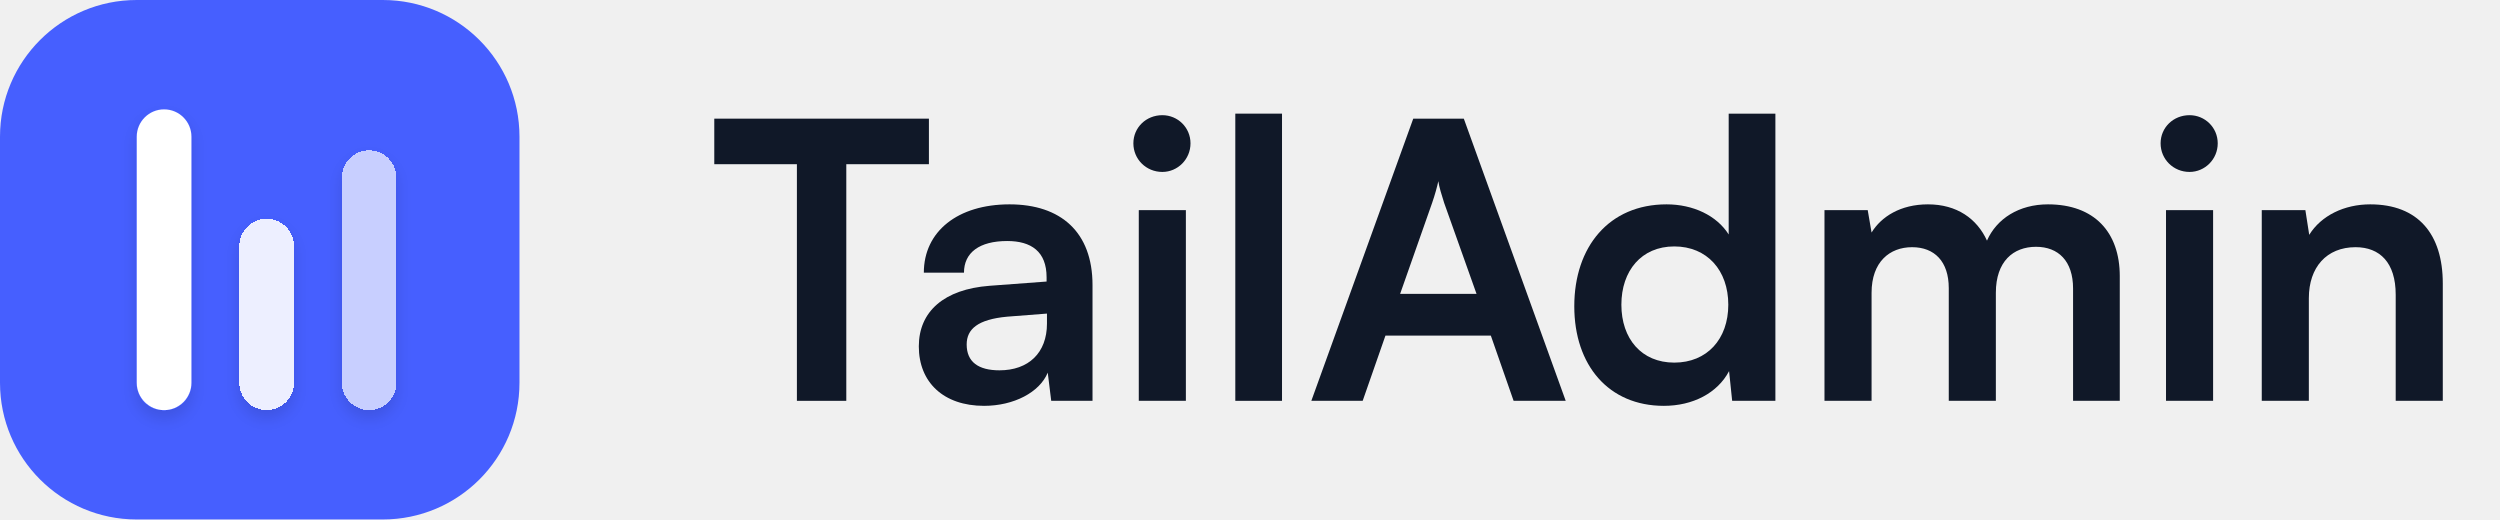
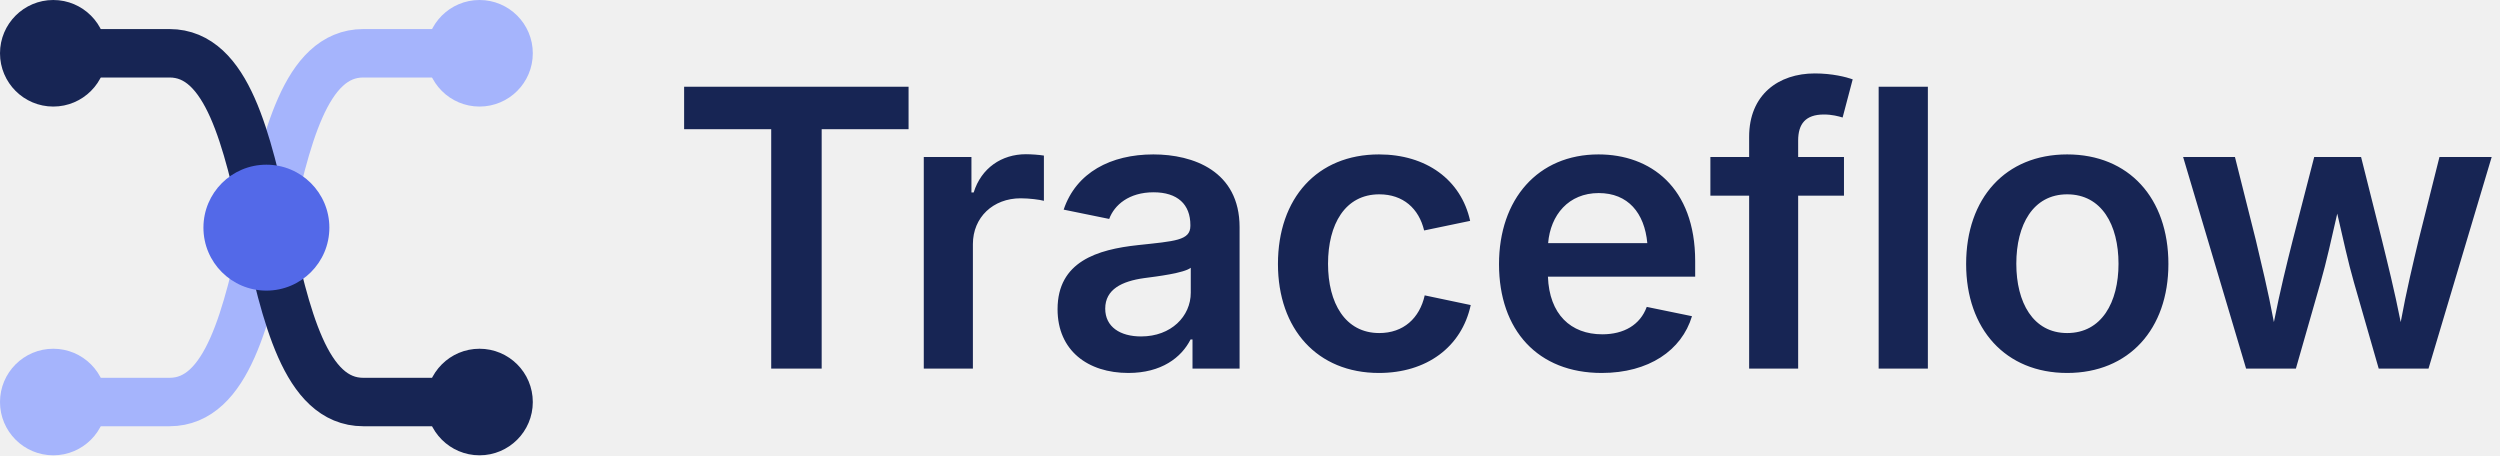
- <svg xmlns="http://www.w3.org/2000/svg" width="154" height="32" viewBox="0 0 154 32" fill="none">
-   <path d="M0 8.421C0 3.77 3.77 0 8.421 0H23.579C28.23 0 32 3.77 32 8.421V23.579C32 28.23 28.23 32 23.579 32H8.421C3.77 32 0 28.23 0 23.579V8.421Z" fill="#465FFF" />
-   <g filter="url(#filter0_d_1624_24907)">
-     <path d="M8.424 8.422C8.424 7.491 9.178 6.737 10.108 6.737V6.737C11.038 6.737 11.792 7.491 11.792 8.422V23.579C11.792 24.51 11.038 25.264 10.108 25.264V25.264C9.178 25.264 8.424 24.51 8.424 23.579V8.422Z" fill="white" />
-   </g>
-   <g filter="url(#filter1_d_1624_24907)">
-     <path d="M14.742 15.157C14.742 14.227 15.496 13.473 16.426 13.473V13.473C17.357 13.473 18.111 14.227 18.111 15.157V23.578C18.111 24.508 17.357 25.262 16.426 25.262V25.262C15.496 25.262 14.742 24.508 14.742 23.578V15.157Z" fill="white" fill-opacity="0.9" shape-rendering="crispEdges" />
-   </g>
-   <g filter="url(#filter2_d_1624_24907)">
-     <path d="M21.055 10.946C21.055 10.016 21.809 9.262 22.739 9.262V9.262C23.669 9.262 24.423 10.016 24.423 10.946V23.578C24.423 24.508 23.669 25.262 22.739 25.262V25.262C21.809 25.262 21.055 24.508 21.055 23.578V10.946Z" fill="white" fill-opacity="0.7" shape-rendering="crispEdges" />
-   </g>
-   <path d="M44 10.115H49.089V24.691H52.132V10.115H57.221V7.309H44V10.115Z" fill="#101828" />
-   <path d="M60.617 25C62.448 25 64.042 24.168 64.541 22.955L64.755 24.691H67.299V17.558C67.299 14.3 65.349 12.588 62.187 12.588C59.001 12.588 56.908 14.252 56.908 16.797H59.381C59.381 15.56 60.332 14.847 62.044 14.847C63.519 14.847 64.47 15.489 64.47 17.082V17.343L60.95 17.605C58.168 17.819 56.599 19.174 56.599 21.338C56.599 23.549 58.121 25 60.617 25ZM61.569 22.812C60.261 22.812 59.547 22.289 59.547 21.219C59.547 20.268 60.237 19.674 62.044 19.507L64.493 19.317V19.935C64.493 21.742 63.352 22.812 61.569 22.812Z" fill="#101828" />
-   <path d="M71.6 10.591C72.551 10.591 73.335 9.806 73.335 8.831C73.335 7.856 72.551 7.095 71.6 7.095C70.601 7.095 69.816 7.856 69.816 8.831C69.816 9.806 70.601 10.591 71.6 10.591ZM70.149 24.691H73.05V12.944H70.149V24.691Z" fill="#101828" />
-   <path d="M78.972 24.691V7H76.095V24.691H78.972Z" fill="#101828" />
-   <path d="M83.941 24.691L85.344 20.672H91.835L93.238 24.691H96.448L90.171 7.309H87.056L80.778 24.691H83.941ZM88.221 12.493C88.387 12.017 88.53 11.494 88.601 11.161C88.649 11.518 88.815 12.041 88.958 12.493L90.955 18.104H86.247L88.221 12.493Z" fill="#101828" />
-   <path d="M102.493 25C104.276 25 105.798 24.215 106.511 22.86L106.701 24.691H109.364V7H106.487V14.443C105.75 13.277 104.3 12.588 102.659 12.588C99.116 12.588 96.976 15.203 96.976 18.865C96.976 22.503 99.092 25 102.493 25ZM103.135 22.337C101.113 22.337 99.877 20.863 99.877 18.77C99.877 16.678 101.113 15.18 103.135 15.18C105.156 15.18 106.463 16.654 106.463 18.77C106.463 20.886 105.156 22.337 103.135 22.337Z" fill="#101828" />
-   <path d="M115.289 24.691V18.033C115.289 16.131 116.406 15.227 117.785 15.227C119.164 15.227 120.044 16.107 120.044 17.748V24.691H122.945V18.033C122.945 16.107 124.015 15.203 125.418 15.203C126.797 15.203 127.701 16.083 127.701 17.771V24.691H130.578V17.011C130.578 14.3 129.008 12.588 126.155 12.588C124.372 12.588 122.993 13.468 122.398 14.823C121.78 13.468 120.543 12.588 118.76 12.588C117.072 12.588 115.883 13.349 115.289 14.324L115.051 12.944H112.388V24.691H115.289Z" fill="#101828" />
-   <path d="M134.876 10.591C135.827 10.591 136.612 9.806 136.612 8.831C136.612 7.856 135.827 7.095 134.876 7.095C133.877 7.095 133.093 7.856 133.093 8.831C133.093 9.806 133.877 10.591 134.876 10.591ZM133.426 24.691H136.327V12.944H133.426V24.691Z" fill="#101828" />
-   <path d="M142.225 24.691V18.366C142.225 16.464 143.318 15.227 145.102 15.227C146.6 15.227 147.575 16.178 147.575 18.152V24.691H150.476V17.462C150.476 14.419 148.954 12.588 146.005 12.588C144.412 12.588 142.985 13.277 142.248 14.466L142.011 12.944H139.324V24.691H142.225Z" fill="#101828" />
-   <defs>
-     <filter id="filter0_d_1624_24907" x="7.424" y="6.237" width="5.368" height="20.526" filterUnits="userSpaceOnUse" color-interpolation-filters="sRGB">
-       <feFlood flood-opacity="0" result="BackgroundImageFix" />
-       <feColorMatrix in="SourceAlpha" type="matrix" values="0 0 0 0 0 0 0 0 0 0 0 0 0 0 0 0 0 0 127 0" result="hardAlpha" />
-       <feOffset dy="0.5" />
-       <feGaussianBlur stdDeviation="0.5" />
-       <feComposite in2="hardAlpha" operator="out" />
-       <feColorMatrix type="matrix" values="0 0 0 0 0 0 0 0 0 0 0 0 0 0 0 0 0 0 0.12 0" />
-       <feBlend mode="normal" in2="BackgroundImageFix" result="effect1_dropShadow_1624_24907" />
-       <feBlend mode="normal" in="SourceGraphic" in2="effect1_dropShadow_1624_24907" result="shape" />
-     </filter>
-     <filter id="filter1_d_1624_24907" x="13.742" y="12.973" width="5.368" height="13.79" filterUnits="userSpaceOnUse" color-interpolation-filters="sRGB">
-       <feFlood flood-opacity="0" result="BackgroundImageFix" />
-       <feColorMatrix in="SourceAlpha" type="matrix" values="0 0 0 0 0 0 0 0 0 0 0 0 0 0 0 0 0 0 127 0" result="hardAlpha" />
-       <feOffset dy="0.5" />
-       <feGaussianBlur stdDeviation="0.5" />
-       <feComposite in2="hardAlpha" operator="out" />
-       <feColorMatrix type="matrix" values="0 0 0 0 0 0 0 0 0 0 0 0 0 0 0 0 0 0 0.12 0" />
-       <feBlend mode="normal" in2="BackgroundImageFix" result="effect1_dropShadow_1624_24907" />
-       <feBlend mode="normal" in="SourceGraphic" in2="effect1_dropShadow_1624_24907" result="shape" />
-     </filter>
-     <filter id="filter2_d_1624_24907" x="20.055" y="8.762" width="5.368" height="18" filterUnits="userSpaceOnUse" color-interpolation-filters="sRGB">
-       <feFlood flood-opacity="0" result="BackgroundImageFix" />
-       <feColorMatrix in="SourceAlpha" type="matrix" values="0 0 0 0 0 0 0 0 0 0 0 0 0 0 0 0 0 0 127 0" result="hardAlpha" />
-       <feOffset dy="0.5" />
-       <feGaussianBlur stdDeviation="0.5" />
-       <feComposite in2="hardAlpha" operator="out" />
-       <feColorMatrix type="matrix" values="0 0 0 0 0 0 0 0 0 0 0 0 0 0 0 0 0 0 0.12 0" />
-       <feBlend mode="normal" in2="BackgroundImageFix" result="effect1_dropShadow_1624_24907" />
-       <feBlend mode="normal" in="SourceGraphic" in2="effect1_dropShadow_1624_24907" result="shape" />
-     </filter>
-   </defs>
+ <svg xmlns="http://www.w3.org/2000/svg" viewBox="4.5 8.5 258.07 47" width="516.14" height="94" role="img" aria-labelledby="t">
+   <path d="M10 50H22C34 50 30 14 42 14H54" fill="none" stroke="#A5B4FC" stroke-width="5" stroke-linecap="round" stroke-linejoin="round" />
+   <path d="M10 14H22C34 14 30 50 42 50H54" fill="none" stroke="#172554" stroke-width="5" stroke-linecap="round" stroke-linejoin="round" />
+   <circle cx="10" cy="14" r="5.5" fill="#172554" />
+   <circle cx="54" cy="50" r="5.5" fill="#172554" />
+   <circle cx="10" cy="50" r="5.5" fill="#A5B4FC" />
+   <circle cx="54" cy="14" r="5.5" fill="#A5B4FC" />
+   <circle cx="32" cy="32" r="6.5" fill="#5369E8" />
+   <path transform="translate(73.5 46.55)" d="M1.62 -24.71H10.61V0H15.82V-24.71H24.79V-29.1H1.62ZM26.36 0H31.43V-12.85C31.43 -15.62 33.52 -17.58 36.36 -17.58C37.25 -17.58 38.33 -17.44 38.76 -17.32V-21.99C38.27 -22.07 37.47 -22.13 36.9 -22.13C34.4 -22.13 32.29 -20.7 31.51 -18.18H31.28V-21.84H26.36ZM47.48 0.45C50.88 0.45 52.95 -1.13 53.9 -3.01H54.1V0H58.96V-14.59C58.96 -20.41 54.16 -22.11 50.06 -22.11C45.68 -22.11 42.09 -20.25 40.8 -16.41L45.5 -15.45C46.03 -16.89 47.54 -18.2 50.08 -18.2C52.56 -18.2 53.88 -16.95 53.88 -14.82V-14.73C53.88 -13.22 52.28 -13.16 48.49 -12.75C44.27 -12.3 40.17 -11.05 40.17 -6.13C40.17 -1.84 43.32 0.45 47.48 0.45ZM48.79 -3.32C46.64 -3.32 45.09 -4.3 45.09 -6.19C45.09 -8.18 46.81 -9.02 49.1 -9.34C50.41 -9.51 53.24 -9.86 53.92 -10.41V-7.83C53.92 -5.41 51.91 -3.32 48.79 -3.32ZM73.35 0.45C78.25 0.45 81.88 -2.21 82.82 -6.56L78.07 -7.56C77.54 -5.2 75.88 -3.67 73.38 -3.67C69.85 -3.67 68.09 -6.78 68.09 -10.82C68.09 -14.9 69.85 -17.99 73.38 -17.99C75.85 -17.99 77.47 -16.52 78.01 -14.26L82.76 -15.25C81.82 -19.51 78.21 -22.11 73.35 -22.11C66.98 -22.11 62.92 -17.6 62.92 -10.8C62.92 -4.08 66.98 0.45 73.35 0.45ZM96.34 0.45C101.2 0.45 104.6 -1.88 105.66 -5.41L100.99 -6.37C100.31 -4.51 98.63 -3.54 96.4 -3.54C93.14 -3.54 90.93 -5.61 90.79 -9.49H105.99V-11.09C105.99 -18.75 101.34 -22.11 96.01 -22.11C89.76 -22.11 85.74 -17.5 85.74 -10.78C85.74 -3.95 89.76 0.45 96.34 0.45ZM90.81 -12.95C91.05 -15.86 92.92 -18.12 96.03 -18.12C99.06 -18.12 100.76 -16.07 101.05 -12.95ZM121.35 -21.84H116.62V-23.54C116.62 -25.25 117.37 -26.23 119.28 -26.23C120.12 -26.23 120.78 -26.05 121.21 -25.92L122.25 -29.86C121.58 -30.1 120.14 -30.47 118.34 -30.47C114.59 -30.47 111.56 -28.28 111.56 -23.93V-21.84H107.56V-17.85H111.56V0H116.62V-17.85H121.35ZM130.01 -29.1H124.93V0H130.01ZM144.39 0.45C150.76 0.45 154.84 -4.08 154.84 -10.8C154.84 -17.6 150.76 -22.11 144.39 -22.11C138.03 -22.11 133.96 -17.6 133.96 -10.8C133.96 -4.08 138.03 0.45 144.39 0.45ZM144.39 -3.67C140.86 -3.67 139.14 -6.84 139.14 -10.82C139.14 -14.84 140.86 -17.99 144.39 -17.99C147.95 -17.99 149.69 -14.84 149.69 -10.82C149.69 -6.84 147.95 -3.67 144.39 -3.67ZM162.86 0H168L170.55 -8.91C171.14 -10.96 171.71 -13.55 172.27 -16C172.84 -13.55 173.39 -10.98 173.99 -8.91L176.55 0H181.69L188.21 -21.84H182.82L180.67 -13.28C180.09 -10.84 179.42 -8.07 178.82 -4.8C178.17 -8.09 177.47 -10.86 176.88 -13.28L174.73 -21.84H169.89L167.68 -13.28C167.06 -10.82 166.37 -8.05 165.73 -4.8C165.11 -8.12 164.42 -10.9 163.86 -13.28L161.71 -21.84H156.36Z" fill="#172554" />
</svg>
